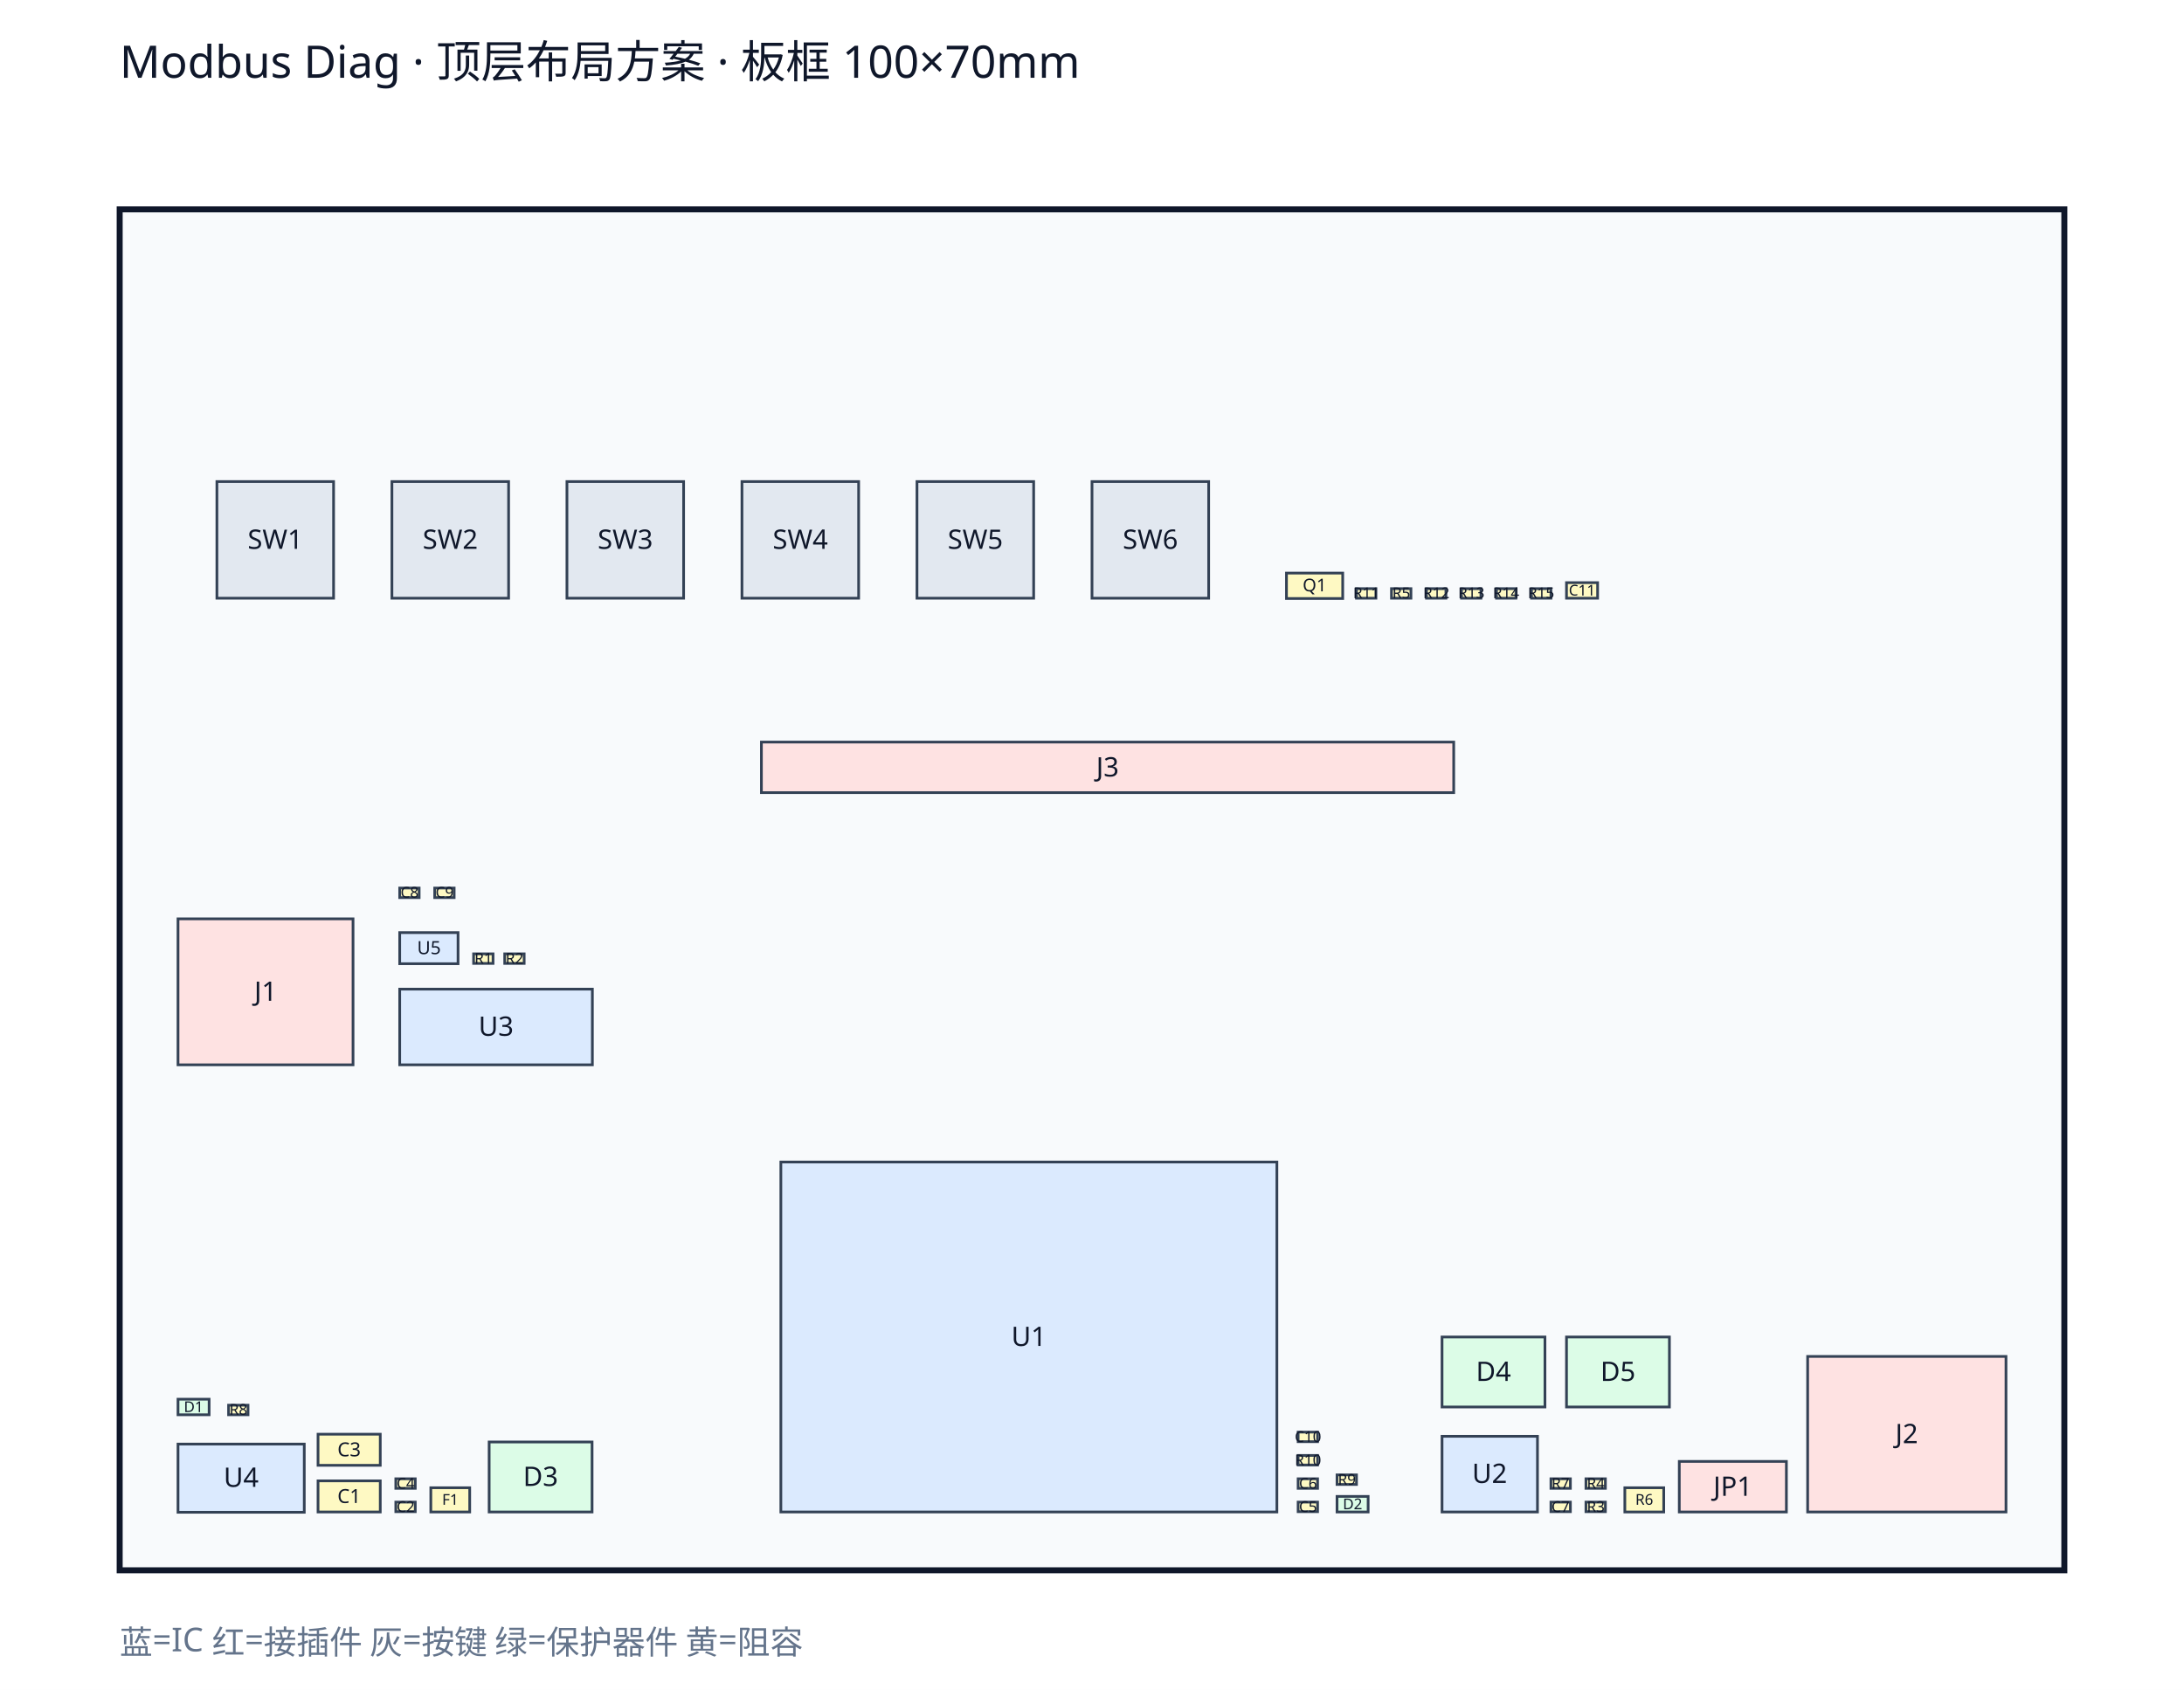
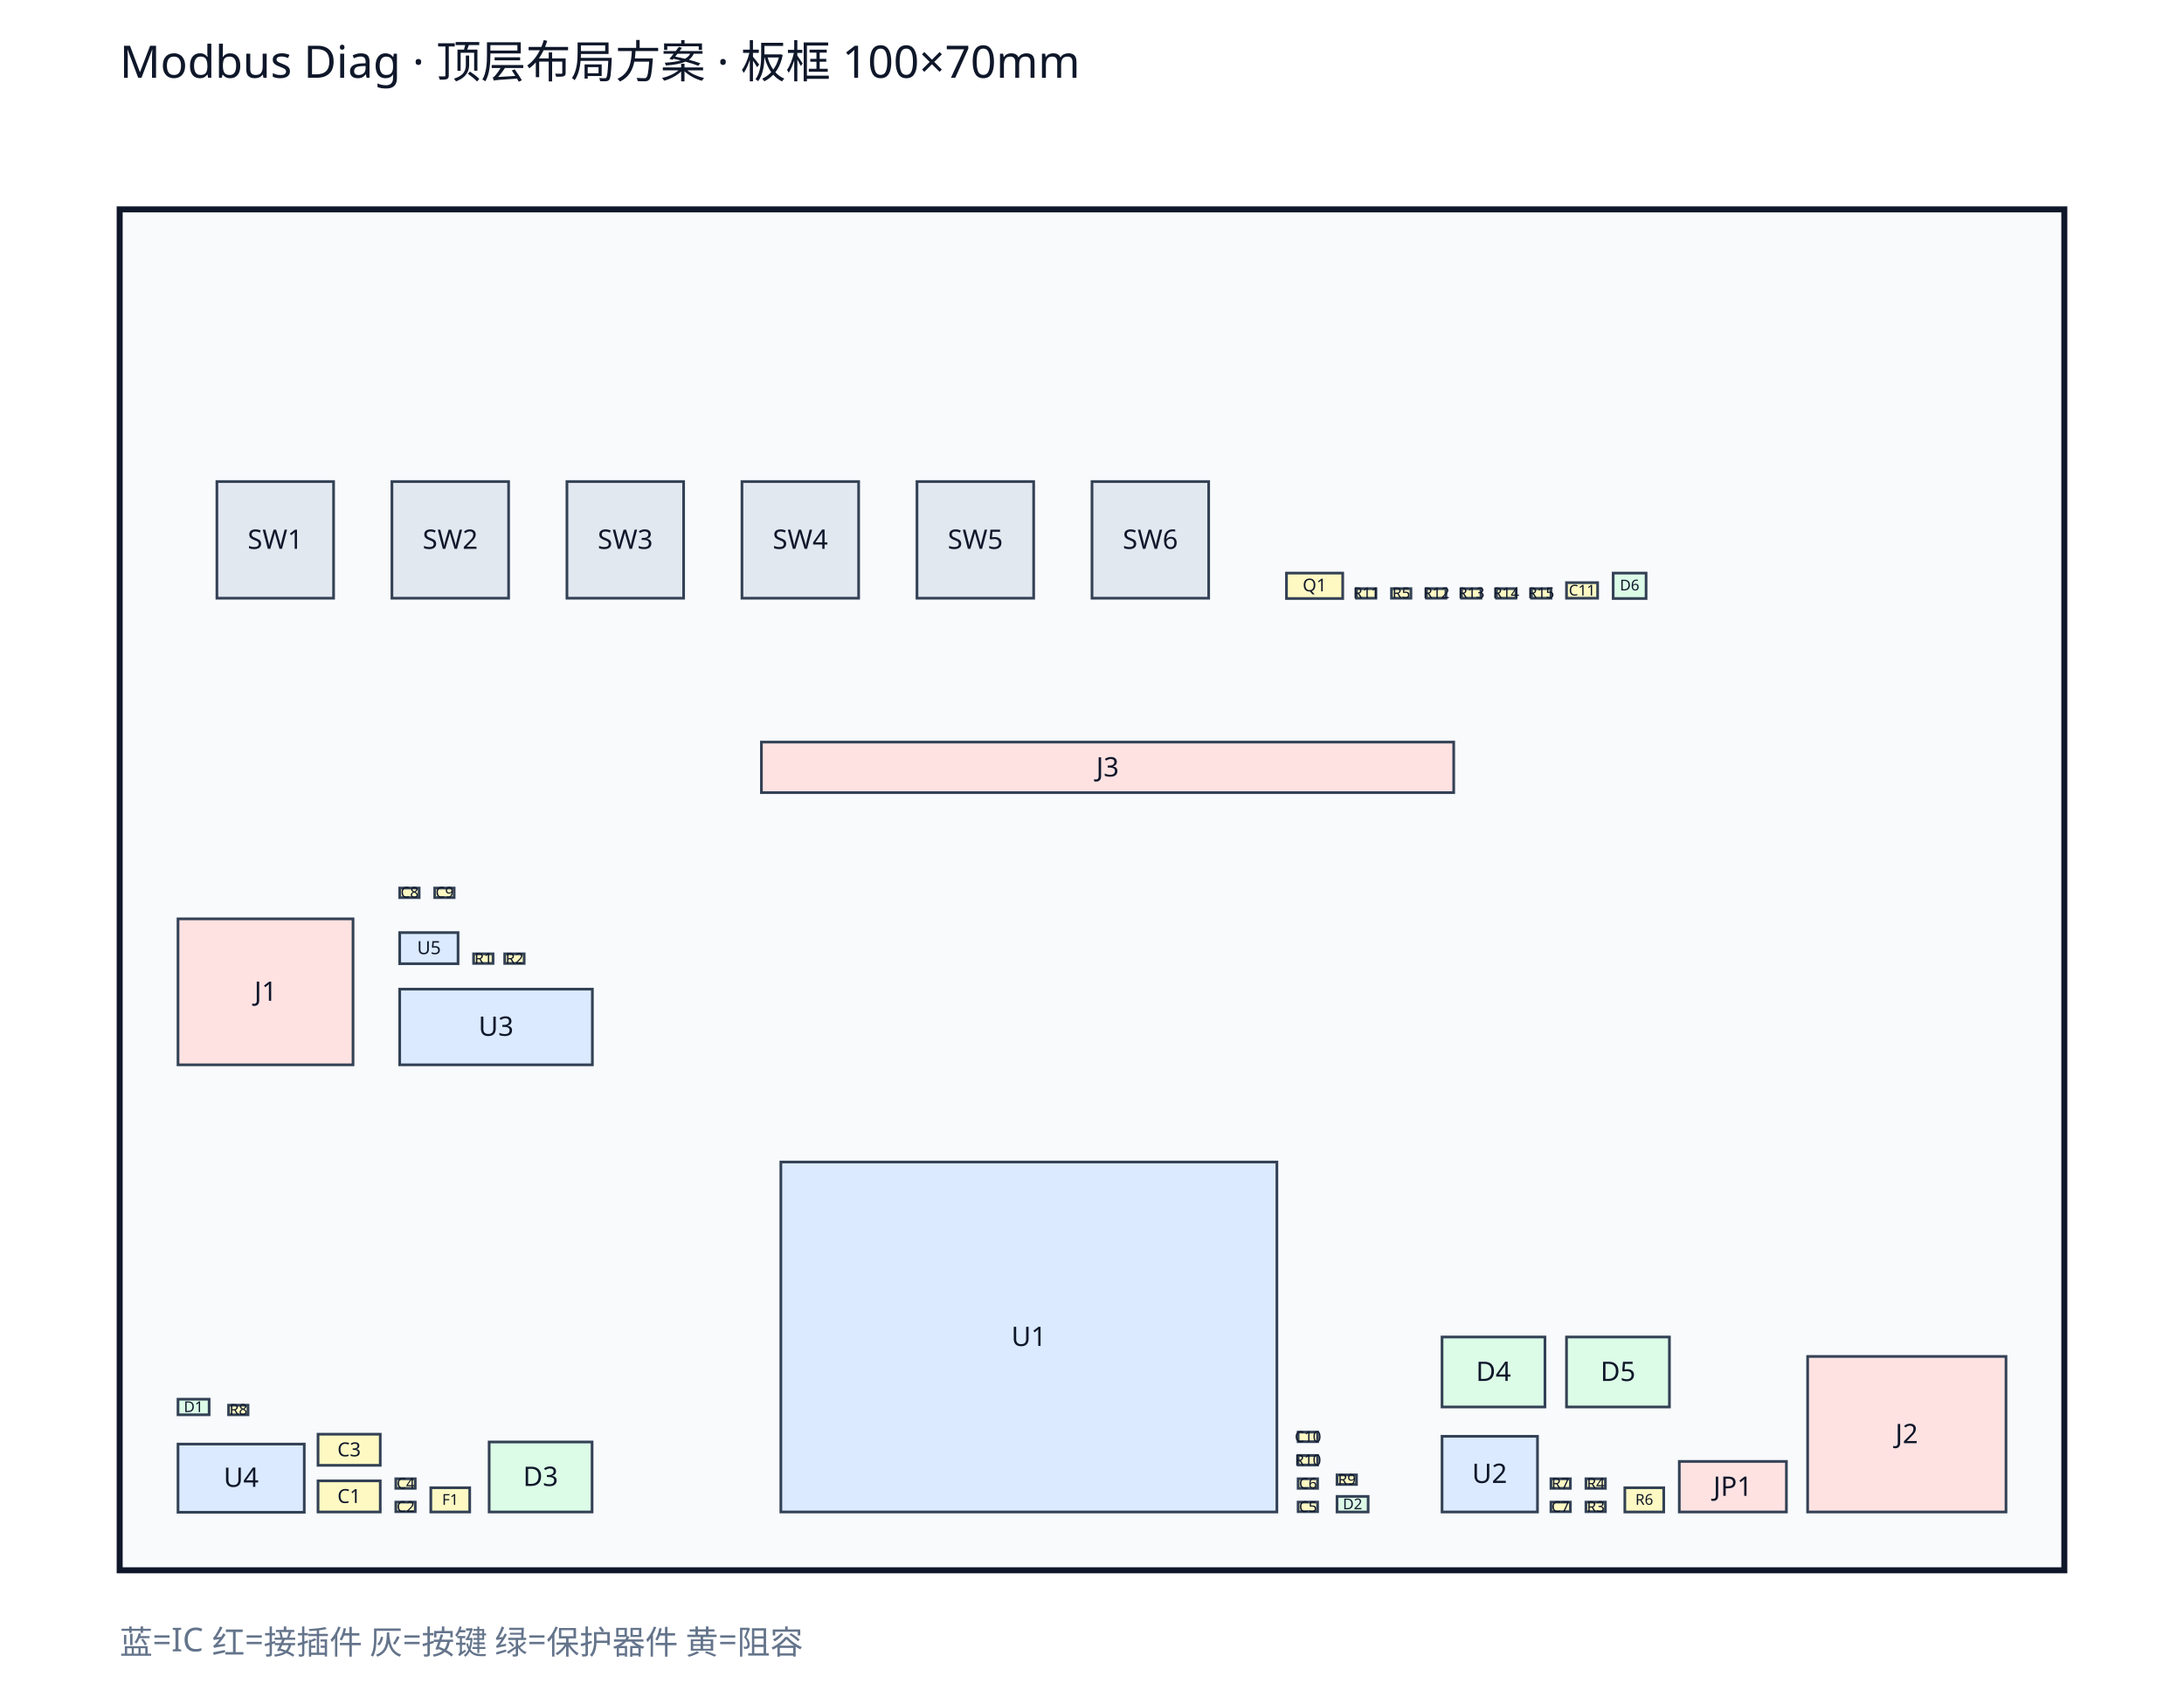
<svg xmlns="http://www.w3.org/2000/svg" width="730" height="565" viewBox="0 0 730 565">
  <rect width="100%" height="100%" fill="#ffffff" />
  <text x="40" y="26" font-size="15" fill="#0f172a" font-family="sans-serif">Modbus Diag · 顶层布局方案 · 板框 100×70mm</text>
  <rect x="40.0" y="70.0" width="650.0" height="455.0" fill="#f8fafc" stroke="#0f172a" stroke-width="2" />
  <rect x="59.5" y="482.8" width="42.2" height="22.8" fill="#dbeafe" stroke="#334155" stroke-width="0.9" />
  <text x="80.6" y="497.1" font-size="9.0" text-anchor="middle" fill="#0f172a" font-family="sans-serif">U4</text>
  <rect x="106.3" y="495.1" width="20.8" height="10.4" fill="#fef9c3" stroke="#334155" stroke-width="0.9" />
  <text x="116.7" y="502.5" font-size="6.5" text-anchor="middle" fill="#0f172a" font-family="sans-serif">C1</text>
  <rect x="106.3" y="479.5" width="20.8" height="10.4" fill="#fef9c3" stroke="#334155" stroke-width="0.9" />
  <text x="116.7" y="486.9" font-size="6.5" text-anchor="middle" fill="#0f172a" font-family="sans-serif">C3</text>
  <rect x="132.3" y="502.2" width="6.5" height="3.2" fill="#fef9c3" stroke="#334155" stroke-width="0.9" />
  <text x="135.6" y="505.5" font-size="5.0" text-anchor="middle" fill="#0f172a" font-family="sans-serif">C2</text>
  <rect x="132.3" y="494.4" width="6.5" height="3.2" fill="#fef9c3" stroke="#334155" stroke-width="0.9" />
  <text x="135.6" y="497.7" font-size="5.0" text-anchor="middle" fill="#0f172a" font-family="sans-serif">C4</text>
  <rect x="144.0" y="497.4" width="13.0" height="8.1" fill="#fef9c3" stroke="#334155" stroke-width="0.9" />
  <text x="150.5" y="503.1" font-size="5.0" text-anchor="middle" fill="#0f172a" font-family="sans-serif">F1</text>
  <rect x="163.5" y="482.1" width="34.4" height="23.4" fill="#dcfce7" stroke="#334155" stroke-width="0.9" />
  <text x="180.7" y="496.8" font-size="9.0" text-anchor="middle" fill="#0f172a" font-family="sans-serif">D3</text>
  <rect x="59.5" y="467.8" width="10.4" height="5.2" fill="#dcfce7" stroke="#334155" stroke-width="0.9" />
  <text x="64.7" y="472.1" font-size="5.0" text-anchor="middle" fill="#0f172a" font-family="sans-serif">D1</text>
  <rect x="76.4" y="469.8" width="6.5" height="3.2" fill="#fef9c3" stroke="#334155" stroke-width="0.9" />
  <text x="79.7" y="473.0" font-size="5.0" text-anchor="middle" fill="#0f172a" font-family="sans-serif">R8</text>
  <rect x="261.0" y="388.5" width="165.8" height="117.0" fill="#dbeafe" stroke="#334155" stroke-width="0.9" />
  <text x="343.9" y="450.0" font-size="9.0" text-anchor="middle" fill="#0f172a" font-family="sans-serif">U1</text>
  <rect x="433.9" y="502.2" width="6.5" height="3.2" fill="#fef9c3" stroke="#334155" stroke-width="0.9" />
  <text x="437.2" y="505.5" font-size="5.0" text-anchor="middle" fill="#0f172a" font-family="sans-serif">C5</text>
  <rect x="433.9" y="494.4" width="6.5" height="3.2" fill="#fef9c3" stroke="#334155" stroke-width="0.9" />
  <text x="437.2" y="497.7" font-size="5.0" text-anchor="middle" fill="#0f172a" font-family="sans-serif">C6</text>
  <rect x="433.9" y="486.6" width="6.5" height="3.2" fill="#fef9c3" stroke="#334155" stroke-width="0.9" />
  <text x="437.2" y="489.9" font-size="5.0" text-anchor="middle" fill="#0f172a" font-family="sans-serif">R10</text>
  <rect x="433.9" y="478.8" width="6.5" height="3.2" fill="#fef9c3" stroke="#334155" stroke-width="0.9" />
  <text x="437.2" y="482.1" font-size="5.0" text-anchor="middle" fill="#0f172a" font-family="sans-serif">C10</text>
  <rect x="446.9" y="500.3" width="10.4" height="5.2" fill="#dcfce7" stroke="#334155" stroke-width="0.9" />
  <text x="452.1" y="504.6" font-size="5.0" text-anchor="middle" fill="#0f172a" font-family="sans-serif">D2</text>
  <rect x="446.9" y="493.1" width="6.5" height="3.2" fill="#fef9c3" stroke="#334155" stroke-width="0.9" />
  <text x="450.2" y="496.4" font-size="5.0" text-anchor="middle" fill="#0f172a" font-family="sans-serif">R9</text>
  <rect x="482.0" y="480.2" width="31.9" height="25.3" fill="#dbeafe" stroke="#334155" stroke-width="0.9" />
  <text x="497.9" y="495.8" font-size="9.0" text-anchor="middle" fill="#0f172a" font-family="sans-serif">U2</text>
  <rect x="518.4" y="502.2" width="6.5" height="3.2" fill="#fef9c3" stroke="#334155" stroke-width="0.9" />
  <text x="521.6" y="505.5" font-size="5.0" text-anchor="middle" fill="#0f172a" font-family="sans-serif">C7</text>
  <rect x="518.4" y="494.4" width="6.5" height="3.2" fill="#fef9c3" stroke="#334155" stroke-width="0.9" />
  <text x="521.6" y="497.7" font-size="5.0" text-anchor="middle" fill="#0f172a" font-family="sans-serif">R7</text>
  <rect x="530.1" y="502.2" width="6.5" height="3.2" fill="#fef9c3" stroke="#334155" stroke-width="0.9" />
  <text x="533.4" y="505.5" font-size="5.0" text-anchor="middle" fill="#0f172a" font-family="sans-serif">R3</text>
  <rect x="530.1" y="494.4" width="6.5" height="3.2" fill="#fef9c3" stroke="#334155" stroke-width="0.9" />
  <text x="533.4" y="497.7" font-size="5.0" text-anchor="middle" fill="#0f172a" font-family="sans-serif">R4</text>
  <rect x="543.1" y="497.4" width="13.0" height="8.1" fill="#fef9c3" stroke="#334155" stroke-width="0.9" />
  <text x="549.6" y="503.1" font-size="5.0" text-anchor="middle" fill="#0f172a" font-family="sans-serif">R6</text>
  <rect x="561.3" y="488.6" width="35.8" height="16.9" fill="#fee2e2" stroke="#334155" stroke-width="0.9" />
  <text x="579.2" y="500.1" font-size="9.0" text-anchor="middle" fill="#0f172a" font-family="sans-serif">JP1</text>
  <rect x="482.0" y="447.0" width="34.4" height="23.4" fill="#dcfce7" stroke="#334155" stroke-width="0.9" />
  <text x="499.2" y="461.7" font-size="9.0" text-anchor="middle" fill="#0f172a" font-family="sans-serif">D4</text>
  <rect x="523.6" y="447.0" width="34.4" height="23.4" fill="#dcfce7" stroke="#334155" stroke-width="0.9" />
  <text x="540.8" y="461.7" font-size="9.0" text-anchor="middle" fill="#0f172a" font-family="sans-serif">D5</text>
  <rect x="604.2" y="453.5" width="66.3" height="52.0" fill="#fee2e2" stroke="#334155" stroke-width="0.9" />
  <text x="637.3" y="482.5" font-size="9.0" text-anchor="middle" fill="#0f172a" font-family="sans-serif">J2</text>
  <rect x="59.5" y="307.2" width="58.5" height="48.8" fill="#fee2e2" stroke="#334155" stroke-width="0.9" />
  <text x="88.8" y="334.6" font-size="9.0" text-anchor="middle" fill="#0f172a" font-family="sans-serif">J1</text>
  <rect x="133.6" y="330.7" width="64.4" height="25.3" fill="#dbeafe" stroke="#334155" stroke-width="0.9" />
  <text x="165.8" y="346.3" font-size="9.0" text-anchor="middle" fill="#0f172a" font-family="sans-serif">U3</text>
  <rect x="133.6" y="311.8" width="19.5" height="10.4" fill="#dbeafe" stroke="#334155" stroke-width="0.9" />
  <text x="143.4" y="319.0" font-size="6.1" text-anchor="middle" fill="#0f172a" font-family="sans-serif">U5</text>
  <rect x="158.3" y="318.9" width="6.5" height="3.2" fill="#fef9c3" stroke="#334155" stroke-width="0.9" />
  <text x="161.6" y="322.2" font-size="5.0" text-anchor="middle" fill="#0f172a" font-family="sans-serif">R1</text>
  <rect x="168.7" y="318.9" width="6.5" height="3.2" fill="#fef9c3" stroke="#334155" stroke-width="0.9" />
  <text x="172.0" y="322.2" font-size="5.0" text-anchor="middle" fill="#0f172a" font-family="sans-serif">R2</text>
  <rect x="133.6" y="296.9" width="6.5" height="3.2" fill="#fef9c3" stroke="#334155" stroke-width="0.9" />
  <text x="136.9" y="300.1" font-size="5.0" text-anchor="middle" fill="#0f172a" font-family="sans-serif">C8</text>
  <rect x="145.3" y="296.9" width="6.5" height="3.2" fill="#fef9c3" stroke="#334155" stroke-width="0.9" />
  <text x="148.6" y="300.1" font-size="5.0" text-anchor="middle" fill="#0f172a" font-family="sans-serif">C9</text>
  <rect x="254.5" y="248.1" width="231.4" height="16.9" fill="#fee2e2" stroke="#334155" stroke-width="0.9" />
  <text x="370.2" y="259.6" font-size="9.0" text-anchor="middle" fill="#0f172a" font-family="sans-serif">J3</text>
  <rect x="72.5" y="161.0" width="39.0" height="39.0" fill="#e2e8f0" stroke="#334155" stroke-width="0.9" />
  <text x="92.0" y="183.5" font-size="9.0" text-anchor="middle" fill="#0f172a" font-family="sans-serif">SW1</text>
  <rect x="131.0" y="161.0" width="39.0" height="39.0" fill="#e2e8f0" stroke="#334155" stroke-width="0.9" />
  <text x="150.5" y="183.5" font-size="9.0" text-anchor="middle" fill="#0f172a" font-family="sans-serif">SW2</text>
  <rect x="189.5" y="161.0" width="39.0" height="39.0" fill="#e2e8f0" stroke="#334155" stroke-width="0.9" />
  <text x="209.0" y="183.5" font-size="9.0" text-anchor="middle" fill="#0f172a" font-family="sans-serif">SW3</text>
  <rect x="248.0" y="161.0" width="39.0" height="39.0" fill="#e2e8f0" stroke="#334155" stroke-width="0.9" />
  <text x="267.5" y="183.5" font-size="9.0" text-anchor="middle" fill="#0f172a" font-family="sans-serif">SW4</text>
  <rect x="306.5" y="161.0" width="39.0" height="39.0" fill="#e2e8f0" stroke="#334155" stroke-width="0.9" />
  <text x="326.0" y="183.5" font-size="9.0" text-anchor="middle" fill="#0f172a" font-family="sans-serif">SW5</text>
  <rect x="365.0" y="161.0" width="39.0" height="39.0" fill="#e2e8f0" stroke="#334155" stroke-width="0.9" />
  <text x="384.5" y="183.5" font-size="9.0" text-anchor="middle" fill="#0f172a" font-family="sans-serif">SW6</text>
  <rect x="430.0" y="191.6" width="18.8" height="8.5" fill="#fef9c3" stroke="#334155" stroke-width="0.9" />
  <text x="439.4" y="197.7" font-size="5.9" text-anchor="middle" fill="#0f172a" font-family="sans-serif">Q1</text>
  <rect x="453.4" y="196.8" width="6.5" height="3.2" fill="#fef9c3" stroke="#334155" stroke-width="0.9" />
  <text x="456.7" y="200.0" font-size="5.0" text-anchor="middle" fill="#0f172a" font-family="sans-serif">R11</text>
  <rect x="465.1" y="196.8" width="6.5" height="3.2" fill="#fef9c3" stroke="#334155" stroke-width="0.9" />
  <text x="468.4" y="200.0" font-size="5.0" text-anchor="middle" fill="#0f172a" font-family="sans-serif">R5</text>
  <rect x="476.8" y="196.8" width="6.5" height="3.2" fill="#fef9c3" stroke="#334155" stroke-width="0.9" />
  <text x="480.1" y="200.0" font-size="5.0" text-anchor="middle" fill="#0f172a" font-family="sans-serif">R12</text>
  <rect x="488.5" y="196.8" width="6.5" height="3.2" fill="#fef9c3" stroke="#334155" stroke-width="0.9" />
  <text x="491.8" y="200.0" font-size="5.0" text-anchor="middle" fill="#0f172a" font-family="sans-serif">R13</text>
  <rect x="500.2" y="196.8" width="6.5" height="3.2" fill="#fef9c3" stroke="#334155" stroke-width="0.9" />
  <text x="503.4" y="200.0" font-size="5.0" text-anchor="middle" fill="#0f172a" font-family="sans-serif">R14</text>
  <rect x="511.9" y="196.8" width="6.5" height="3.2" fill="#fef9c3" stroke="#334155" stroke-width="0.9" />
  <text x="515.1" y="200.0" font-size="5.0" text-anchor="middle" fill="#0f172a" font-family="sans-serif">R15</text>
  <rect x="523.6" y="194.8" width="10.4" height="5.2" fill="#fef9c3" stroke="#334155" stroke-width="0.9" />
  <text x="528.8" y="199.1" font-size="5.0" text-anchor="middle" fill="#0f172a" font-family="sans-serif">C11</text>
+   <rect x="539.2" y="191.6" width="11.0" height="8.5" fill="#dcfce7" stroke="#334155" stroke-width="0.9" />
+   <text x="544.7" y="197.4" font-size="5.0" text-anchor="middle" fill="#0f172a" font-family="sans-serif">D6</text>
  <text x="40" y="553" font-size="11" fill="#64748b" font-family="sans-serif">蓝=IC 红=接插件 灰=按键 绿=保护器件 黄=阻容</text>
</svg>
